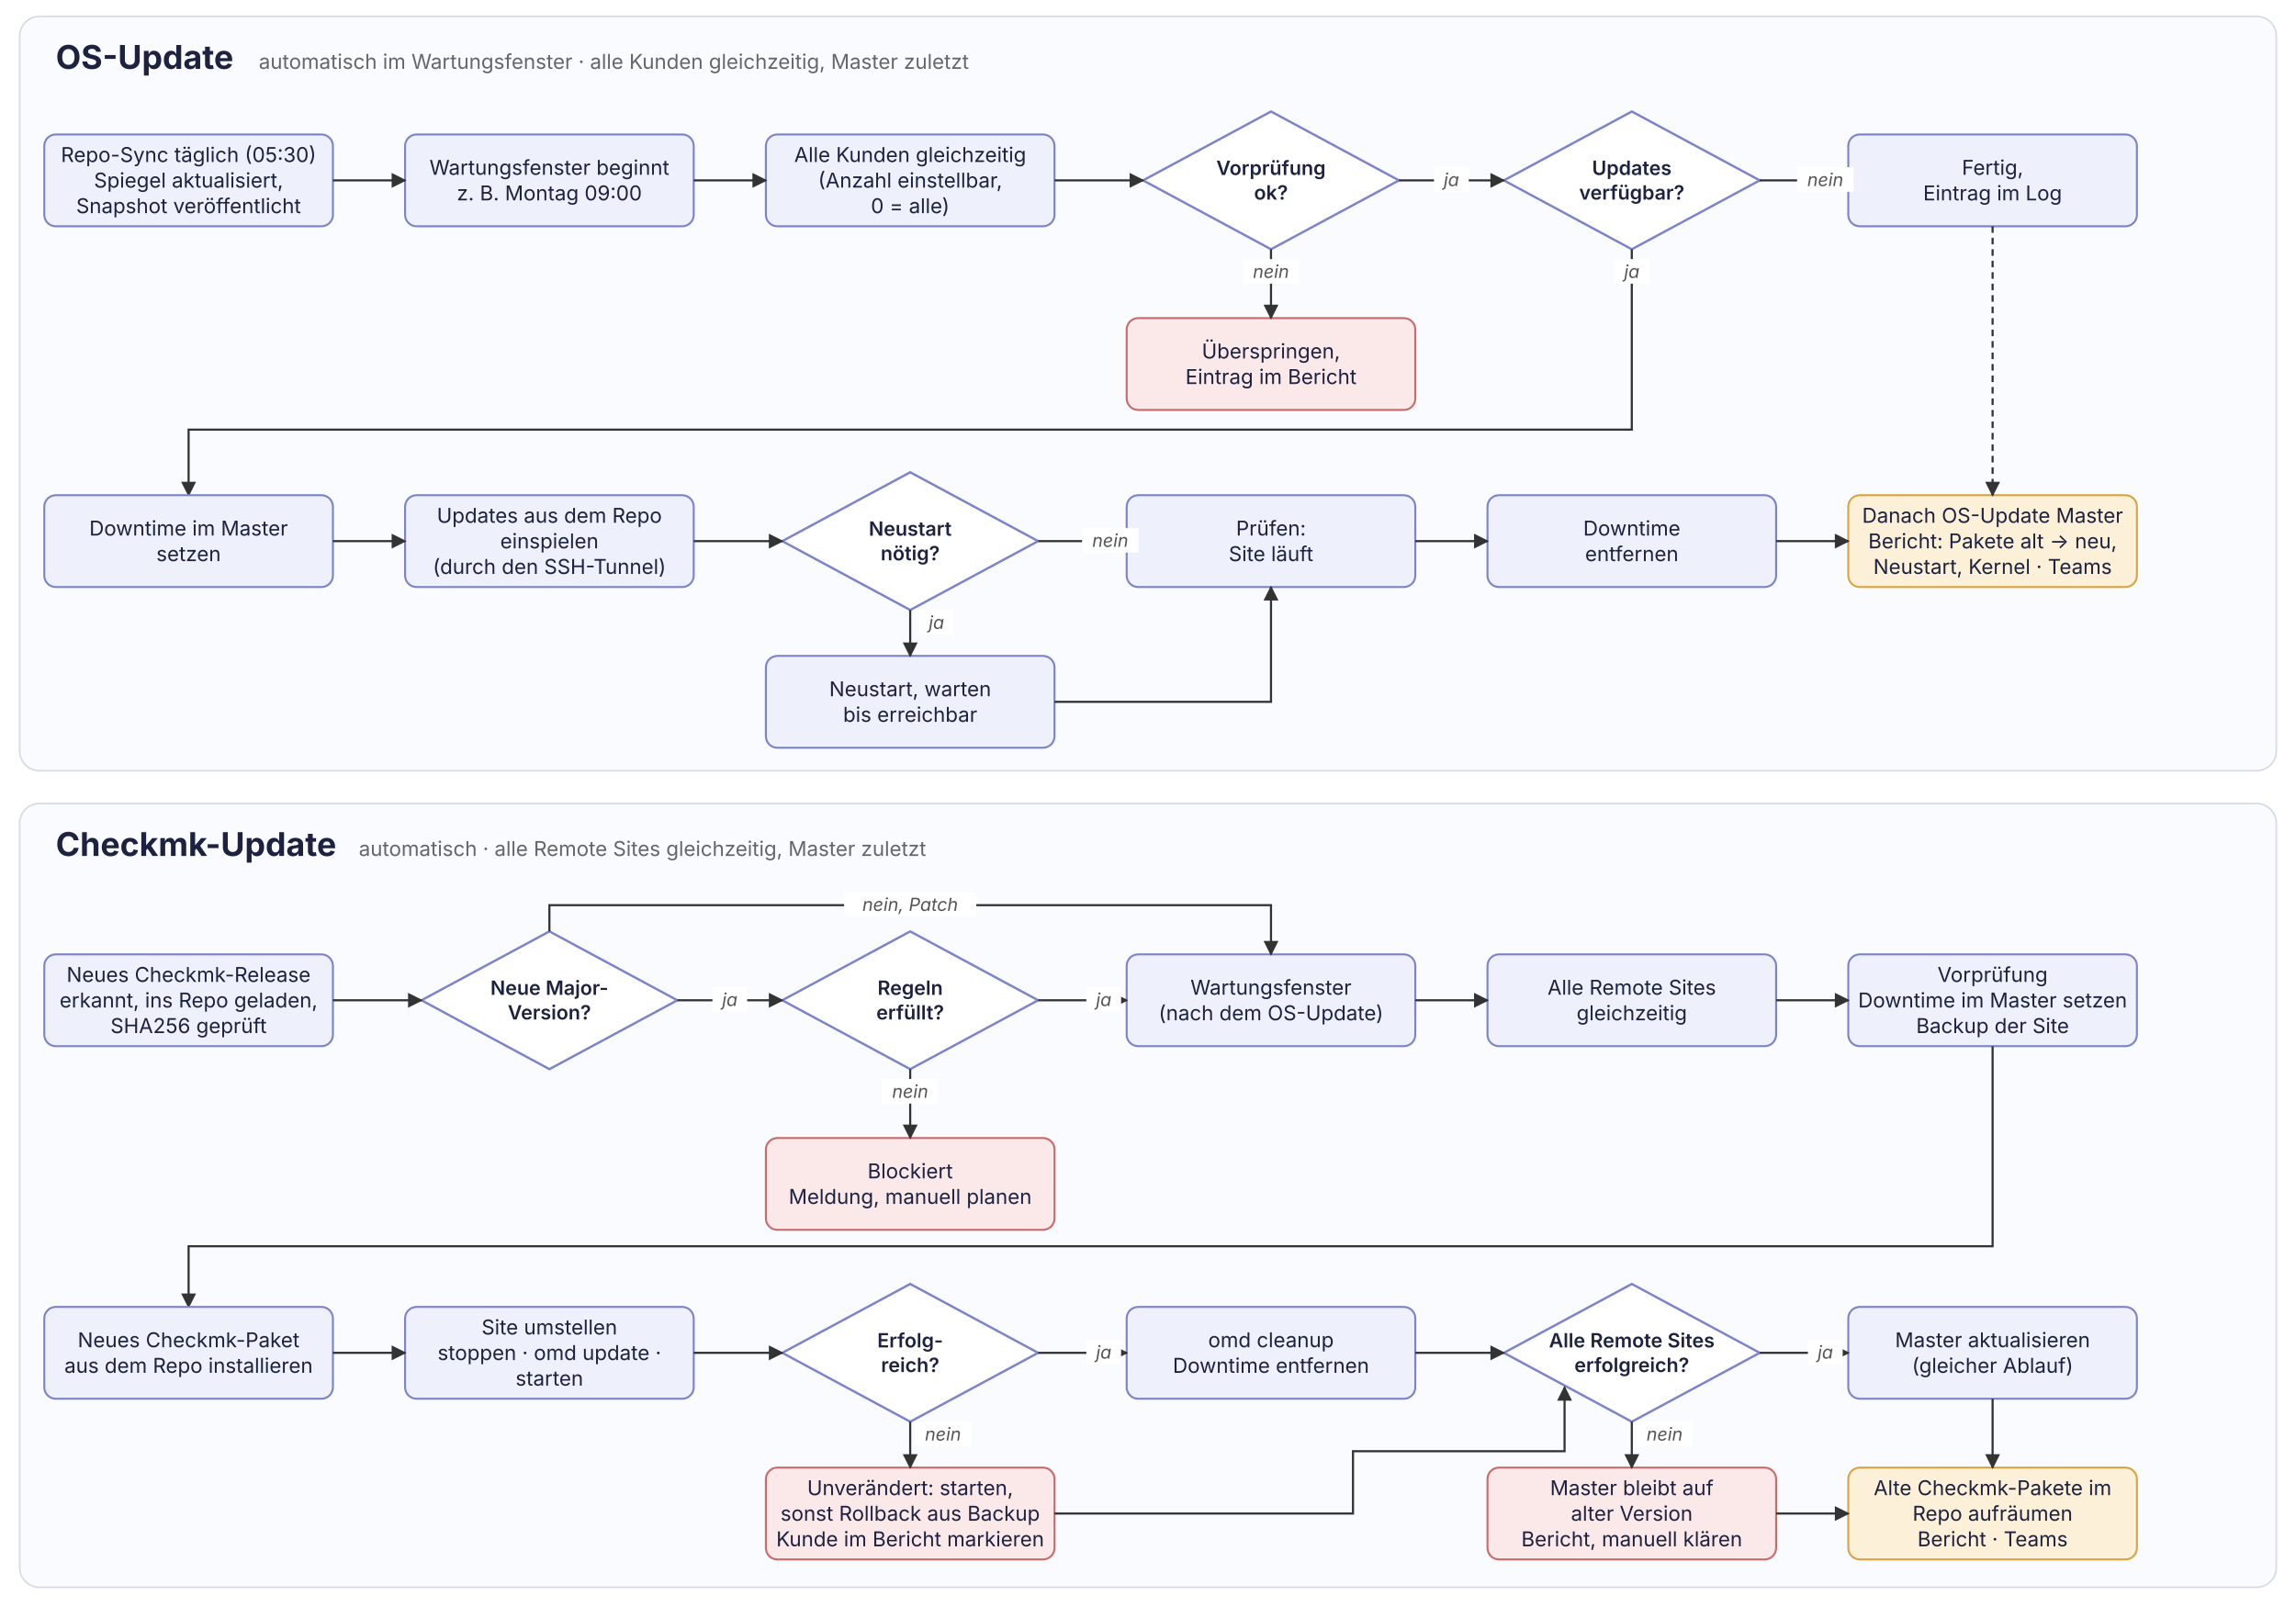
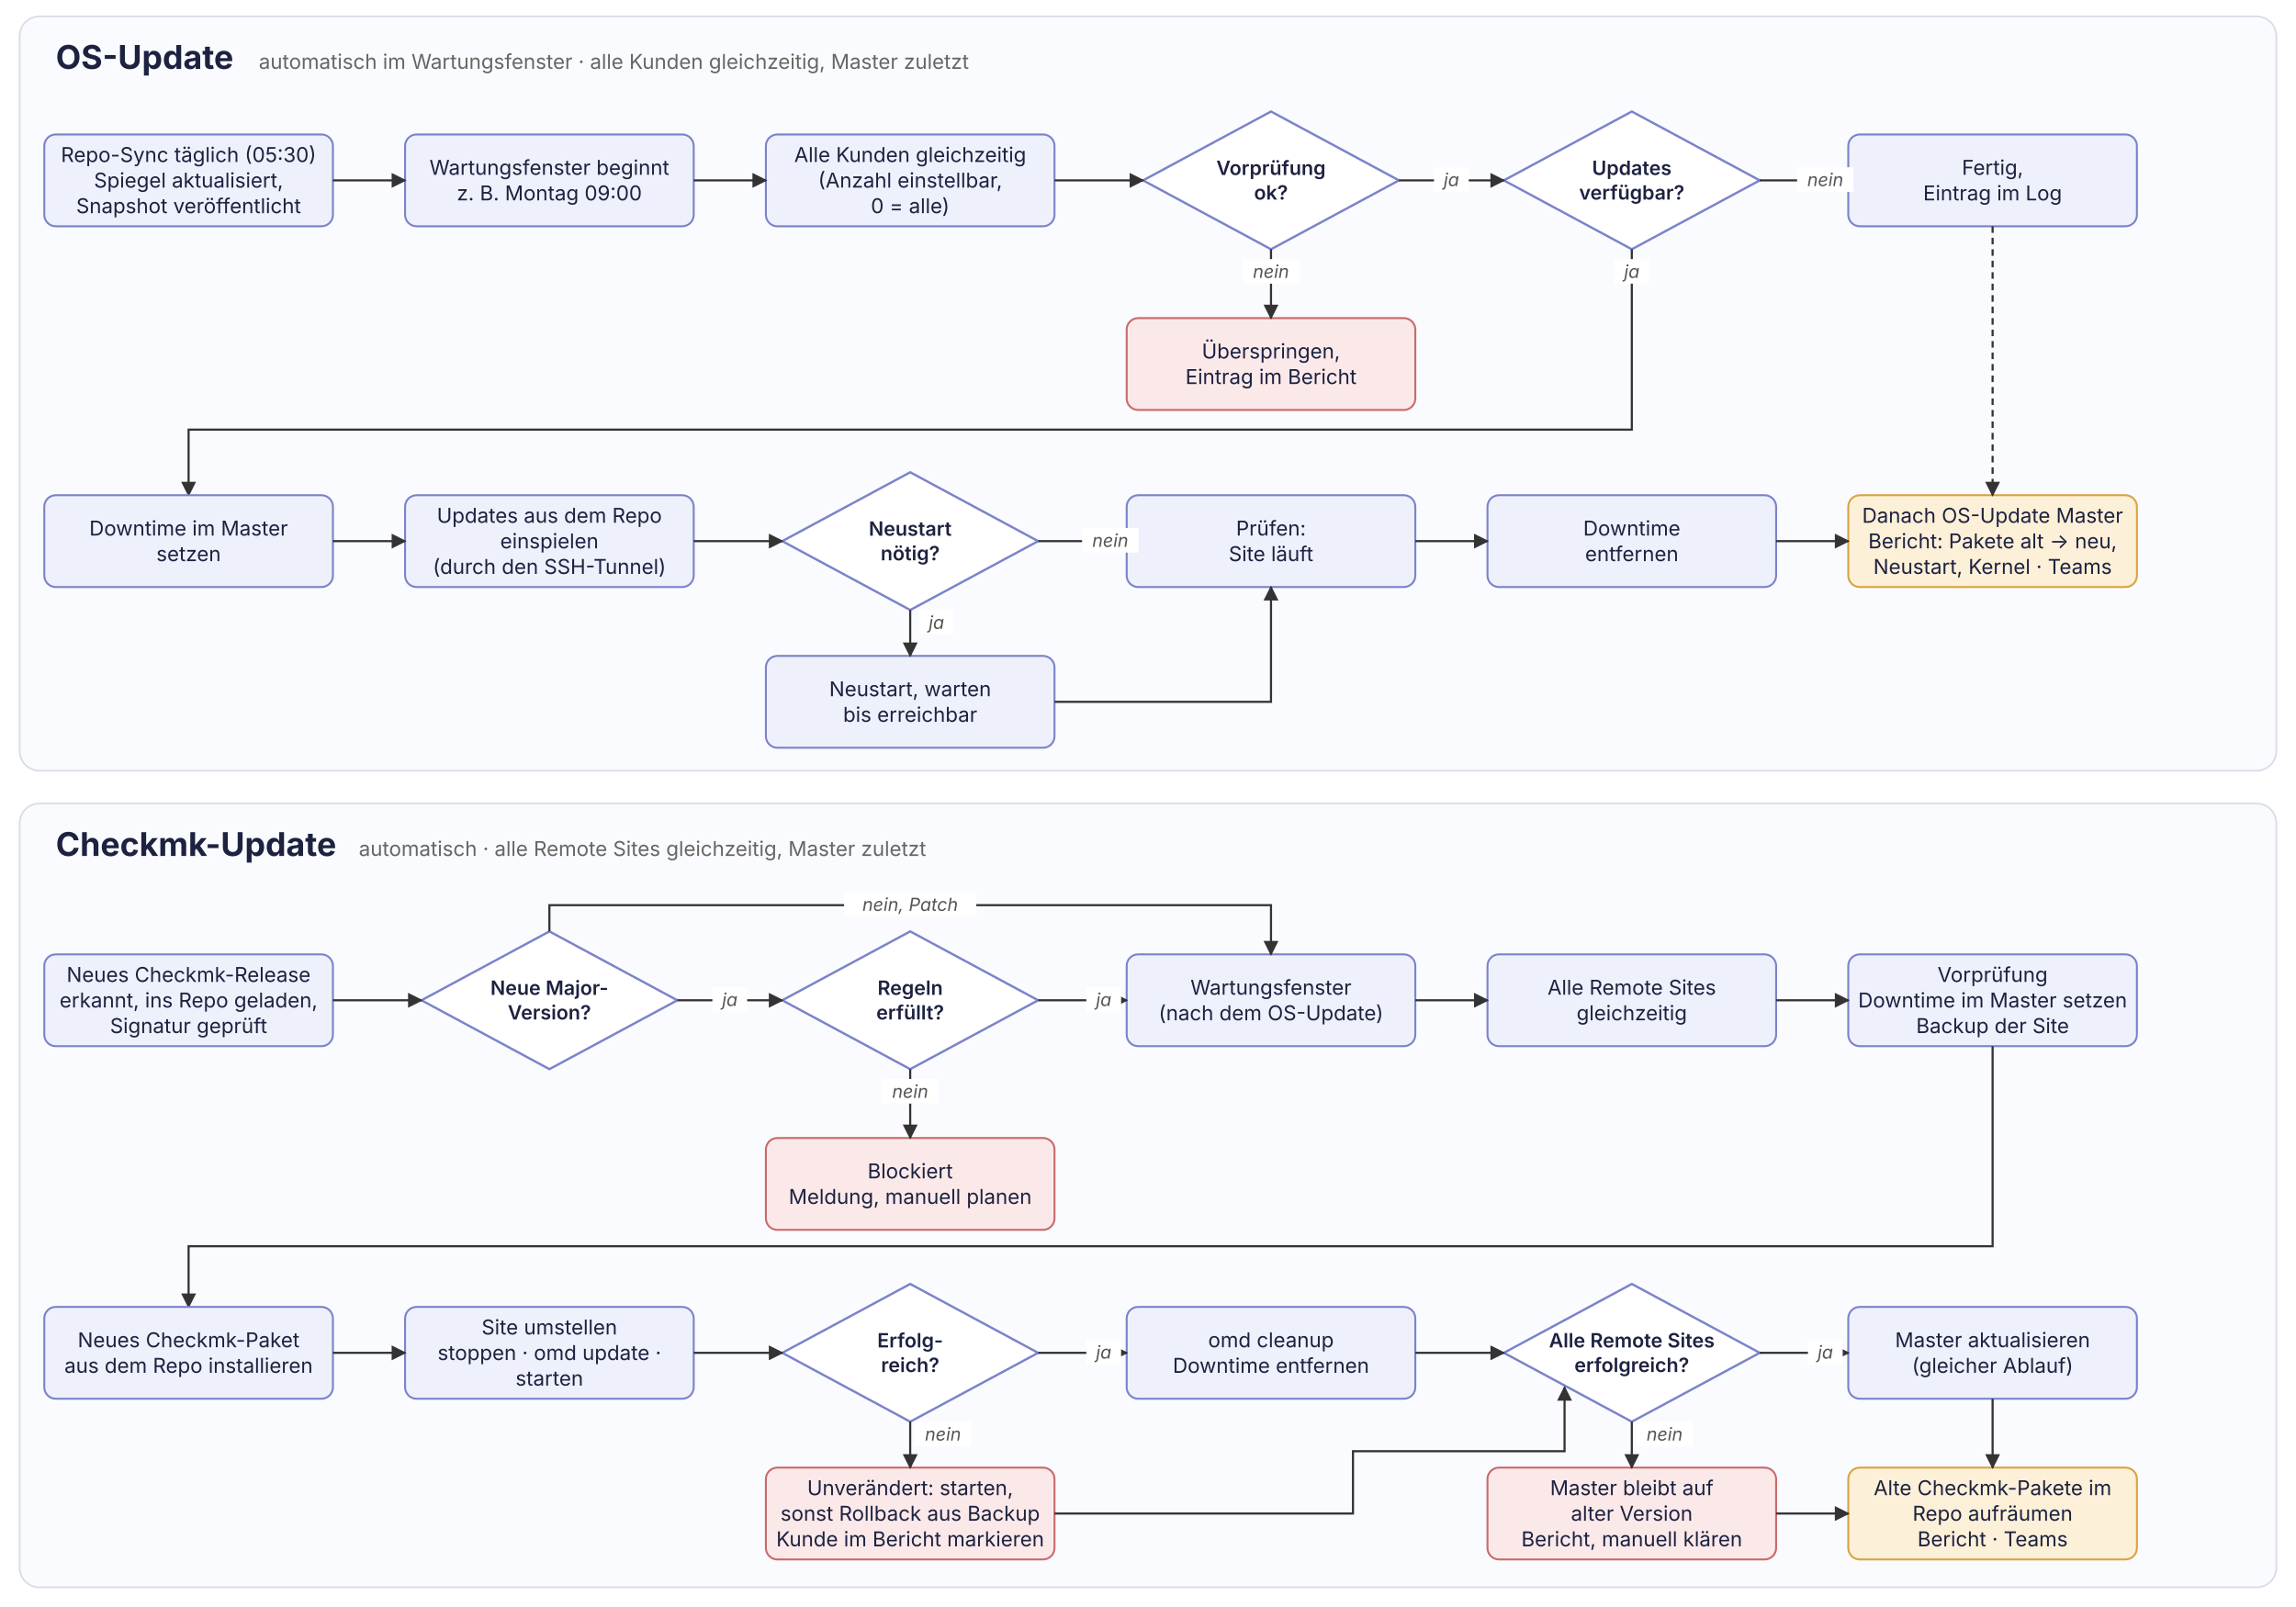
<svg xmlns="http://www.w3.org/2000/svg" width="1400" height="980" viewBox="0 0 1400 980" font-family="Inter, Helvetica, Arial, sans-serif">
  <defs>
    <marker id="a" viewBox="0 0 10 10" refX="9" refY="5" markerWidth="7" markerHeight="7" orient="auto-start-reverse">
      <path d="M0,0 L10,5 L0,10 z" fill="#333" />
    </marker>
  </defs>
  <rect width="1400" height="980" fill="#fff" />
  <rect x="12" y="10" width="1376" height="460" rx="12" fill="#fafbfe" stroke="#d8dbe6" />
  <text x="34" y="42" font-size="20" font-weight="700" fill="#1d2240">OS-Update</text>
  <text x="157.8" y="42" font-size="12.5" fill="#666">automatisch im Wartungsfenster · alle Kunden gleichzeitig, Master zuletzt</text>
  <rect x="27.0" y="82.0" width="176" height="56" rx="7" fill="#eef0fb" stroke="#7b83c9" stroke-width="1.2" />
  <text x="115" y="98.8" font-size="12.5" font-weight="400" fill="#1d2240" text-anchor="middle">Repo-Sync täglich (05:30)</text>
  <text x="115" y="114.4" font-size="12.5" font-weight="400" fill="#1d2240" text-anchor="middle">Spiegel aktualisiert,</text>
  <text x="115" y="130.0" font-size="12.5" font-weight="400" fill="#1d2240" text-anchor="middle">Snapshot veröffentlicht</text>
  <rect x="247.0" y="82.0" width="176" height="56" rx="7" fill="#eef0fb" stroke="#7b83c9" stroke-width="1.2" />
  <text x="335" y="106.6" font-size="12.5" font-weight="400" fill="#1d2240" text-anchor="middle">Wartungsfenster beginnt</text>
  <text x="335" y="122.2" font-size="12.5" font-weight="400" fill="#1d2240" text-anchor="middle">z. B. Montag 09:00</text>
  <rect x="467.0" y="82.0" width="176" height="56" rx="7" fill="#eef0fb" stroke="#7b83c9" stroke-width="1.2" />
  <text x="555" y="98.8" font-size="12.5" font-weight="400" fill="#1d2240" text-anchor="middle">Alle Kunden gleichzeitig</text>
  <text x="555" y="114.4" font-size="12.5" font-weight="400" fill="#1d2240" text-anchor="middle">(Anzahl einstellbar,</text>
  <text x="555" y="130.0" font-size="12.5" font-weight="400" fill="#1d2240" text-anchor="middle">0 = alle)</text>
  <path d="M775,68.0 L853.0,110 L775,152.0 L697.0,110 Z" fill="#fff" stroke="#7b83c9" stroke-width="1.4" />
  <text x="775" y="106.7" font-size="12" font-weight="600" fill="#1d2240" text-anchor="middle">Vorprüfung</text>
  <text x="775" y="121.7" font-size="12" font-weight="600" fill="#1d2240" text-anchor="middle">ok?</text>
  <path d="M995,68.0 L1073.0,110 L995,152.0 L917.0,110 Z" fill="#fff" stroke="#7b83c9" stroke-width="1.4" />
  <text x="995" y="106.7" font-size="12" font-weight="600" fill="#1d2240" text-anchor="middle">Updates</text>
  <text x="995" y="121.7" font-size="12" font-weight="600" fill="#1d2240" text-anchor="middle">verfügbar?</text>
  <rect x="1127.0" y="82.0" width="176" height="56" rx="7" fill="#eef0fb" stroke="#7b83c9" stroke-width="1.2" />
  <text x="1215" y="106.6" font-size="12.5" font-weight="400" fill="#1d2240" text-anchor="middle">Fertig,</text>
  <text x="1215" y="122.2" font-size="12.5" font-weight="400" fill="#1d2240" text-anchor="middle">Eintrag im Log</text>
  <rect x="687.0" y="194.0" width="176" height="56" rx="7" fill="#fbe9e9" stroke="#c96b6b" stroke-width="1.2" />
  <text x="775" y="218.6" font-size="12.5" font-weight="400" fill="#1d2240" text-anchor="middle">Überspringen,</text>
  <text x="775" y="234.2" font-size="12.5" font-weight="400" fill="#1d2240" text-anchor="middle">Eintrag im Bericht</text>
  <path d="M203.0,110 L247.0,110" fill="none" stroke="#333" stroke-width="1.3" marker-end="url(#a)" />
  <path d="M423.0,110 L467.0,110" fill="none" stroke="#333" stroke-width="1.3" marker-end="url(#a)" />
  <path d="M643.0,110 L697.0,110" fill="none" stroke="#333" stroke-width="1.3" marker-end="url(#a)" />
  <path d="M853.0,110 L917.0,110" fill="none" stroke="#333" stroke-width="1.3" marker-end="url(#a)" />
  <rect x="874.4" y="102" width="21.2" height="15" fill="#fff" />
  <text x="885.0" y="113.5" font-size="11" fill="#555" text-anchor="middle" font-style="italic">ja</text>
  <path d="M1073.0,110 L1127.0,110" fill="none" stroke="#333" stroke-width="1.3" marker-end="url(#a)" />
  <rect x="1095.8" y="102" width="34.4" height="15" fill="#fff" />
  <text x="1113.0" y="113.5" font-size="11" fill="#555" text-anchor="middle" font-style="italic">nein</text>
  <path d="M775,152.0 L775,194.0" fill="none" stroke="#333" stroke-width="1.3" marker-end="url(#a)" />
  <rect x="757.8" y="158.0" width="34.4" height="15" fill="#fff" />
  <text x="775" y="169.5" font-size="11" fill="#555" text-anchor="middle" font-style="italic">nein</text>
  <path d="M995,152.0 L995,262 L115,262 L115,302.0" fill="none" stroke="#333" stroke-width="1.3" marker-end="url(#a)" />
  <rect x="984.4" y="158.0" width="21.2" height="15" fill="#fff" />
  <text x="995" y="169.5" font-size="11" fill="#555" text-anchor="middle" font-style="italic">ja</text>
  <rect x="27.0" y="302.0" width="176" height="56" rx="7" fill="#eef0fb" stroke="#7b83c9" stroke-width="1.2" />
  <text x="115" y="326.6" font-size="12.5" font-weight="400" fill="#1d2240" text-anchor="middle">Downtime im Master</text>
  <text x="115" y="342.2" font-size="12.5" font-weight="400" fill="#1d2240" text-anchor="middle">setzen</text>
  <rect x="247.0" y="302.0" width="176" height="56" rx="7" fill="#eef0fb" stroke="#7b83c9" stroke-width="1.2" />
  <text x="335" y="318.8" font-size="12.5" font-weight="400" fill="#1d2240" text-anchor="middle">Updates aus dem Repo</text>
  <text x="335" y="334.4" font-size="12.5" font-weight="400" fill="#1d2240" text-anchor="middle">einspielen</text>
  <text x="335" y="350.0" font-size="12.5" font-weight="400" fill="#1d2240" text-anchor="middle">(durch den SSH-Tunnel)</text>
  <path d="M555,288.0 L633.0,330 L555,372.0 L477.0,330 Z" fill="#fff" stroke="#7b83c9" stroke-width="1.4" />
  <text x="555" y="326.7" font-size="12" font-weight="600" fill="#1d2240" text-anchor="middle">Neustart</text>
  <text x="555" y="341.7" font-size="12" font-weight="600" fill="#1d2240" text-anchor="middle">nötig?</text>
  <rect x="467.0" y="400.0" width="176" height="56" rx="7" fill="#eef0fb" stroke="#7b83c9" stroke-width="1.2" />
  <text x="555" y="424.6" font-size="12.5" font-weight="400" fill="#1d2240" text-anchor="middle">Neustart, warten</text>
  <text x="555" y="440.2" font-size="12.5" font-weight="400" fill="#1d2240" text-anchor="middle">bis erreichbar</text>
  <rect x="687.0" y="302.0" width="176" height="56" rx="7" fill="#eef0fb" stroke="#7b83c9" stroke-width="1.2" />
  <text x="775" y="326.6" font-size="12.5" font-weight="400" fill="#1d2240" text-anchor="middle">Prüfen:</text>
  <text x="775" y="342.2" font-size="12.5" font-weight="400" fill="#1d2240" text-anchor="middle">Site läuft</text>
  <rect x="907.0" y="302.0" width="176" height="56" rx="7" fill="#eef0fb" stroke="#7b83c9" stroke-width="1.2" />
  <text x="995" y="326.6" font-size="12.5" font-weight="400" fill="#1d2240" text-anchor="middle">Downtime</text>
  <text x="995" y="342.2" font-size="12.5" font-weight="400" fill="#1d2240" text-anchor="middle">entfernen</text>
  <rect x="1127.0" y="302.0" width="176" height="56" rx="7" fill="#fdf0d8" stroke="#d9a441" stroke-width="1.2" />
  <text x="1215" y="318.8" font-size="12.5" font-weight="400" fill="#1d2240" text-anchor="middle">Danach OS-Update Master</text>
  <text x="1215" y="334.4" font-size="12.5" font-weight="400" fill="#1d2240" text-anchor="middle">Bericht: Pakete alt → neu,</text>
  <text x="1215" y="350.0" font-size="12.5" font-weight="400" fill="#1d2240" text-anchor="middle">Neustart, Kernel · Teams</text>
  <path d="M203.0,330 L247.0,330" fill="none" stroke="#333" stroke-width="1.3" marker-end="url(#a)" />
  <path d="M423.0,330 L477.0,330" fill="none" stroke="#333" stroke-width="1.3" marker-end="url(#a)" />
  <path d="M633.0,330 L687.0,330" fill="none" stroke="#333" stroke-width="1.3" marker-end="url(#a)" />
  <rect x="659.8" y="322" width="34.4" height="15" fill="#fff" />
  <text x="677.0" y="333.5" font-size="11" fill="#555" text-anchor="middle" font-style="italic">nein</text>
  <path d="M555,372.0 L555,400.0" fill="none" stroke="#333" stroke-width="1.3" marker-end="url(#a)" />
  <rect x="560.4" y="372.0" width="21.2" height="15" fill="#fff" />
  <text x="571" y="383.5" font-size="11" fill="#555" text-anchor="middle" font-style="italic">ja</text>
  <path d="M643.0,428 L775,428 L775,358.0" fill="none" stroke="#333" stroke-width="1.3" marker-end="url(#a)" />
  <path d="M863.0,330 L907.0,330" fill="none" stroke="#333" stroke-width="1.3" marker-end="url(#a)" />
  <path d="M1083.0,330 L1127.0,330" fill="none" stroke="#333" stroke-width="1.3" marker-end="url(#a)" />
  <path d="M1215,138.0 L1215,302.0" fill="none" stroke="#333" stroke-width="1.3" stroke-dasharray="4 3" marker-end="url(#a)" />
  <rect x="12" y="490" width="1376" height="478" rx="12" fill="#fafbfe" stroke="#d8dbe6" />
  <text x="34" y="522" font-size="20" font-weight="700" fill="#1d2240">Checkmk-Update</text>
  <text x="218.8" y="522" font-size="12.5" fill="#666">automatisch · alle Remote Sites gleichzeitig, Master zuletzt</text>
  <rect x="27.0" y="582.0" width="176" height="56" rx="7" fill="#eef0fb" stroke="#7b83c9" stroke-width="1.2" />
  <text x="115" y="598.8" font-size="12.5" font-weight="400" fill="#1d2240" text-anchor="middle">Neues Checkmk-Release</text>
  <text x="115" y="614.4" font-size="12.5" font-weight="400" fill="#1d2240" text-anchor="middle">erkannt, ins Repo geladen,</text>
-   <text x="115" y="630.0" font-size="12.5" font-weight="400" fill="#1d2240" text-anchor="middle">SHA256 geprüft</text>
+   <text x="115" y="630.0" font-size="12.5" font-weight="400" fill="#1d2240" text-anchor="middle">Signatur geprüft</text>
  <path d="M335,568.0 L413.0,610 L335,652.0 L257.0,610 Z" fill="#fff" stroke="#7b83c9" stroke-width="1.4" />
  <text x="335" y="606.7" font-size="12" font-weight="600" fill="#1d2240" text-anchor="middle">Neue Major-</text>
  <text x="335" y="621.7" font-size="12" font-weight="600" fill="#1d2240" text-anchor="middle">Version?</text>
  <path d="M555,568.0 L633.0,610 L555,652.0 L477.0,610 Z" fill="#fff" stroke="#7b83c9" stroke-width="1.4" />
  <text x="555" y="606.7" font-size="12" font-weight="600" fill="#1d2240" text-anchor="middle">Regeln</text>
  <text x="555" y="621.7" font-size="12" font-weight="600" fill="#1d2240" text-anchor="middle">erfüllt?</text>
  <rect x="467.0" y="694.0" width="176" height="56" rx="7" fill="#fbe9e9" stroke="#c96b6b" stroke-width="1.2" />
  <text x="555" y="718.6" font-size="12.5" font-weight="400" fill="#1d2240" text-anchor="middle">Blockiert</text>
  <text x="555" y="734.2" font-size="12.5" font-weight="400" fill="#1d2240" text-anchor="middle">Meldung, manuell planen</text>
  <rect x="687.0" y="582.0" width="176" height="56" rx="7" fill="#eef0fb" stroke="#7b83c9" stroke-width="1.2" />
  <text x="775" y="606.6" font-size="12.5" font-weight="400" fill="#1d2240" text-anchor="middle">Wartungsfenster</text>
  <text x="775" y="622.2" font-size="12.5" font-weight="400" fill="#1d2240" text-anchor="middle">(nach dem OS-Update)</text>
  <rect x="907.0" y="582.0" width="176" height="56" rx="7" fill="#eef0fb" stroke="#7b83c9" stroke-width="1.2" />
  <text x="995" y="606.6" font-size="12.5" font-weight="400" fill="#1d2240" text-anchor="middle">Alle Remote Sites</text>
  <text x="995" y="622.2" font-size="12.5" font-weight="400" fill="#1d2240" text-anchor="middle">gleichzeitig</text>
  <rect x="1127.0" y="582.0" width="176" height="56" rx="7" fill="#eef0fb" stroke="#7b83c9" stroke-width="1.2" />
  <text x="1215" y="598.8" font-size="12.5" font-weight="400" fill="#1d2240" text-anchor="middle">Vorprüfung</text>
  <text x="1215" y="614.4" font-size="12.5" font-weight="400" fill="#1d2240" text-anchor="middle">Downtime im Master setzen</text>
  <text x="1215" y="630.0" font-size="12.5" font-weight="400" fill="#1d2240" text-anchor="middle">Backup der Site</text>
  <path d="M203.0,610 L257.0,610" fill="none" stroke="#333" stroke-width="1.3" marker-end="url(#a)" />
  <path d="M413.0,610 L477.0,610" fill="none" stroke="#333" stroke-width="1.3" marker-end="url(#a)" />
  <rect x="434.4" y="602" width="21.2" height="15" fill="#fff" />
  <text x="445.0" y="613.5" font-size="11" fill="#555" text-anchor="middle" font-style="italic">ja</text>
  <path d="M633.0,610 L687.0,610" fill="none" stroke="#333" stroke-width="1.3" marker-end="url(#a)" />
  <rect x="662.4" y="602" width="21.2" height="15" fill="#fff" />
  <text x="673.0" y="613.5" font-size="11" fill="#555" text-anchor="middle" font-style="italic">ja</text>
  <path d="M335,568.0 L335,552 L775,552 L775,582.0" fill="none" stroke="#333" stroke-width="1.3" marker-end="url(#a)" />
  <rect x="514.7" y="544" width="80.6" height="15" fill="#fff" />
  <text x="555.0" y="555.5" font-size="11" fill="#555" text-anchor="middle" font-style="italic">nein, Patch</text>
  <path d="M555,652.0 L555,694.0" fill="none" stroke="#333" stroke-width="1.3" marker-end="url(#a)" />
  <rect x="537.8" y="658.0" width="34.4" height="15" fill="#fff" />
  <text x="555" y="669.5" font-size="11" fill="#555" text-anchor="middle" font-style="italic">nein</text>
  <path d="M863.0,610 L907.0,610" fill="none" stroke="#333" stroke-width="1.3" marker-end="url(#a)" />
  <path d="M1083.0,610 L1127.0,610" fill="none" stroke="#333" stroke-width="1.3" marker-end="url(#a)" />
  <path d="M1215,638.0 L1215,760 L115,760 L115,797.0" fill="none" stroke="#333" stroke-width="1.3" marker-end="url(#a)" />
  <rect x="27.0" y="797.0" width="176" height="56" rx="7" fill="#eef0fb" stroke="#7b83c9" stroke-width="1.2" />
  <text x="115" y="821.6" font-size="12.5" font-weight="400" fill="#1d2240" text-anchor="middle">Neues Checkmk-Paket</text>
  <text x="115" y="837.2" font-size="12.5" font-weight="400" fill="#1d2240" text-anchor="middle">aus dem Repo installieren</text>
  <rect x="247.0" y="797.0" width="176" height="56" rx="7" fill="#eef0fb" stroke="#7b83c9" stroke-width="1.2" />
  <text x="335" y="813.8" font-size="12.5" font-weight="400" fill="#1d2240" text-anchor="middle">Site umstellen</text>
  <text x="335" y="829.4" font-size="12.5" font-weight="400" fill="#1d2240" text-anchor="middle">stoppen · omd update ·</text>
  <text x="335" y="845.0" font-size="12.5" font-weight="400" fill="#1d2240" text-anchor="middle">starten</text>
  <path d="M555,783.0 L633.0,825 L555,867.0 L477.0,825 Z" fill="#fff" stroke="#7b83c9" stroke-width="1.4" />
  <text x="555" y="821.7" font-size="12" font-weight="600" fill="#1d2240" text-anchor="middle">Erfolg-</text>
  <text x="555" y="836.7" font-size="12" font-weight="600" fill="#1d2240" text-anchor="middle">reich?</text>
  <rect x="467.0" y="895.0" width="176" height="56" rx="7" fill="#fbe9e9" stroke="#c96b6b" stroke-width="1.2" />
  <text x="555" y="911.8" font-size="12.5" font-weight="400" fill="#1d2240" text-anchor="middle">Unverändert: starten,</text>
  <text x="555" y="927.4" font-size="12.5" font-weight="400" fill="#1d2240" text-anchor="middle">sonst Rollback aus Backup</text>
  <text x="555" y="943.0" font-size="12.5" font-weight="400" fill="#1d2240" text-anchor="middle">Kunde im Bericht markieren</text>
  <rect x="687.0" y="797.0" width="176" height="56" rx="7" fill="#eef0fb" stroke="#7b83c9" stroke-width="1.2" />
  <text x="775" y="821.6" font-size="12.5" font-weight="400" fill="#1d2240" text-anchor="middle">omd cleanup</text>
  <text x="775" y="837.2" font-size="12.5" font-weight="400" fill="#1d2240" text-anchor="middle">Downtime entfernen</text>
  <path d="M995,783.0 L1073.0,825 L995,867.0 L917.0,825 Z" fill="#fff" stroke="#7b83c9" stroke-width="1.4" />
  <text x="995" y="821.7" font-size="12" font-weight="600" fill="#1d2240" text-anchor="middle">Alle Remote Sites</text>
  <text x="995" y="836.7" font-size="12" font-weight="600" fill="#1d2240" text-anchor="middle">erfolgreich?</text>
  <rect x="1127.0" y="797.0" width="176" height="56" rx="7" fill="#eef0fb" stroke="#7b83c9" stroke-width="1.2" />
  <text x="1215" y="821.6" font-size="12.5" font-weight="400" fill="#1d2240" text-anchor="middle">Master aktualisieren</text>
  <text x="1215" y="837.2" font-size="12.5" font-weight="400" fill="#1d2240" text-anchor="middle">(gleicher Ablauf)</text>
  <rect x="907.0" y="895.0" width="176" height="56" rx="7" fill="#fbe9e9" stroke="#c96b6b" stroke-width="1.2" />
  <text x="995" y="911.8" font-size="12.5" font-weight="400" fill="#1d2240" text-anchor="middle">Master bleibt auf</text>
  <text x="995" y="927.4" font-size="12.5" font-weight="400" fill="#1d2240" text-anchor="middle">alter Version</text>
  <text x="995" y="943.0" font-size="12.5" font-weight="400" fill="#1d2240" text-anchor="middle">Bericht, manuell klären</text>
  <rect x="1127.0" y="895.0" width="176" height="56" rx="7" fill="#fdf0d8" stroke="#d9a441" stroke-width="1.2" />
  <text x="1215" y="911.8" font-size="12.5" font-weight="400" fill="#1d2240" text-anchor="middle">Alte Checkmk-Pakete im</text>
  <text x="1215" y="927.4" font-size="12.5" font-weight="400" fill="#1d2240" text-anchor="middle">Repo aufräumen</text>
  <text x="1215" y="943.0" font-size="12.5" font-weight="400" fill="#1d2240" text-anchor="middle">Bericht · Teams</text>
  <path d="M203.0,825 L247.0,825" fill="none" stroke="#333" stroke-width="1.3" marker-end="url(#a)" />
  <path d="M423.0,825 L477.0,825" fill="none" stroke="#333" stroke-width="1.3" marker-end="url(#a)" />
  <path d="M633.0,825 L687.0,825" fill="none" stroke="#333" stroke-width="1.3" marker-end="url(#a)" />
  <rect x="662.4" y="817" width="21.2" height="15" fill="#fff" />
  <text x="673.0" y="828.5" font-size="11" fill="#555" text-anchor="middle" font-style="italic">ja</text>
  <path d="M555,867.0 L555,895.0" fill="none" stroke="#333" stroke-width="1.3" marker-end="url(#a)" />
  <rect x="557.8" y="867.0" width="34.4" height="15" fill="#fff" />
  <text x="575" y="878.5" font-size="11" fill="#555" text-anchor="middle" font-style="italic">nein</text>
  <path d="M643.0,923 L825,923 L825,885 L954,885 L954,846" fill="none" stroke="#333" stroke-width="1.3" marker-end="url(#a)" />
  <path d="M863.0,825 L917.0,825" fill="none" stroke="#333" stroke-width="1.3" marker-end="url(#a)" />
  <path d="M1073.0,825 L1127.0,825" fill="none" stroke="#333" stroke-width="1.3" marker-end="url(#a)" />
  <rect x="1102.4" y="817" width="21.2" height="15" fill="#fff" />
  <text x="1113.0" y="828.5" font-size="11" fill="#555" text-anchor="middle" font-style="italic">ja</text>
  <path d="M995,867.0 L995,895.0" fill="none" stroke="#333" stroke-width="1.3" marker-end="url(#a)" />
  <rect x="997.8" y="867.0" width="34.4" height="15" fill="#fff" />
  <text x="1015" y="878.5" font-size="11" fill="#555" text-anchor="middle" font-style="italic">nein</text>
  <path d="M1215,853.0 L1215,895.0" fill="none" stroke="#333" stroke-width="1.3" marker-end="url(#a)" />
  <path d="M1083.0,923 L1127.0,923" fill="none" stroke="#333" stroke-width="1.3" marker-end="url(#a)" />
</svg>
